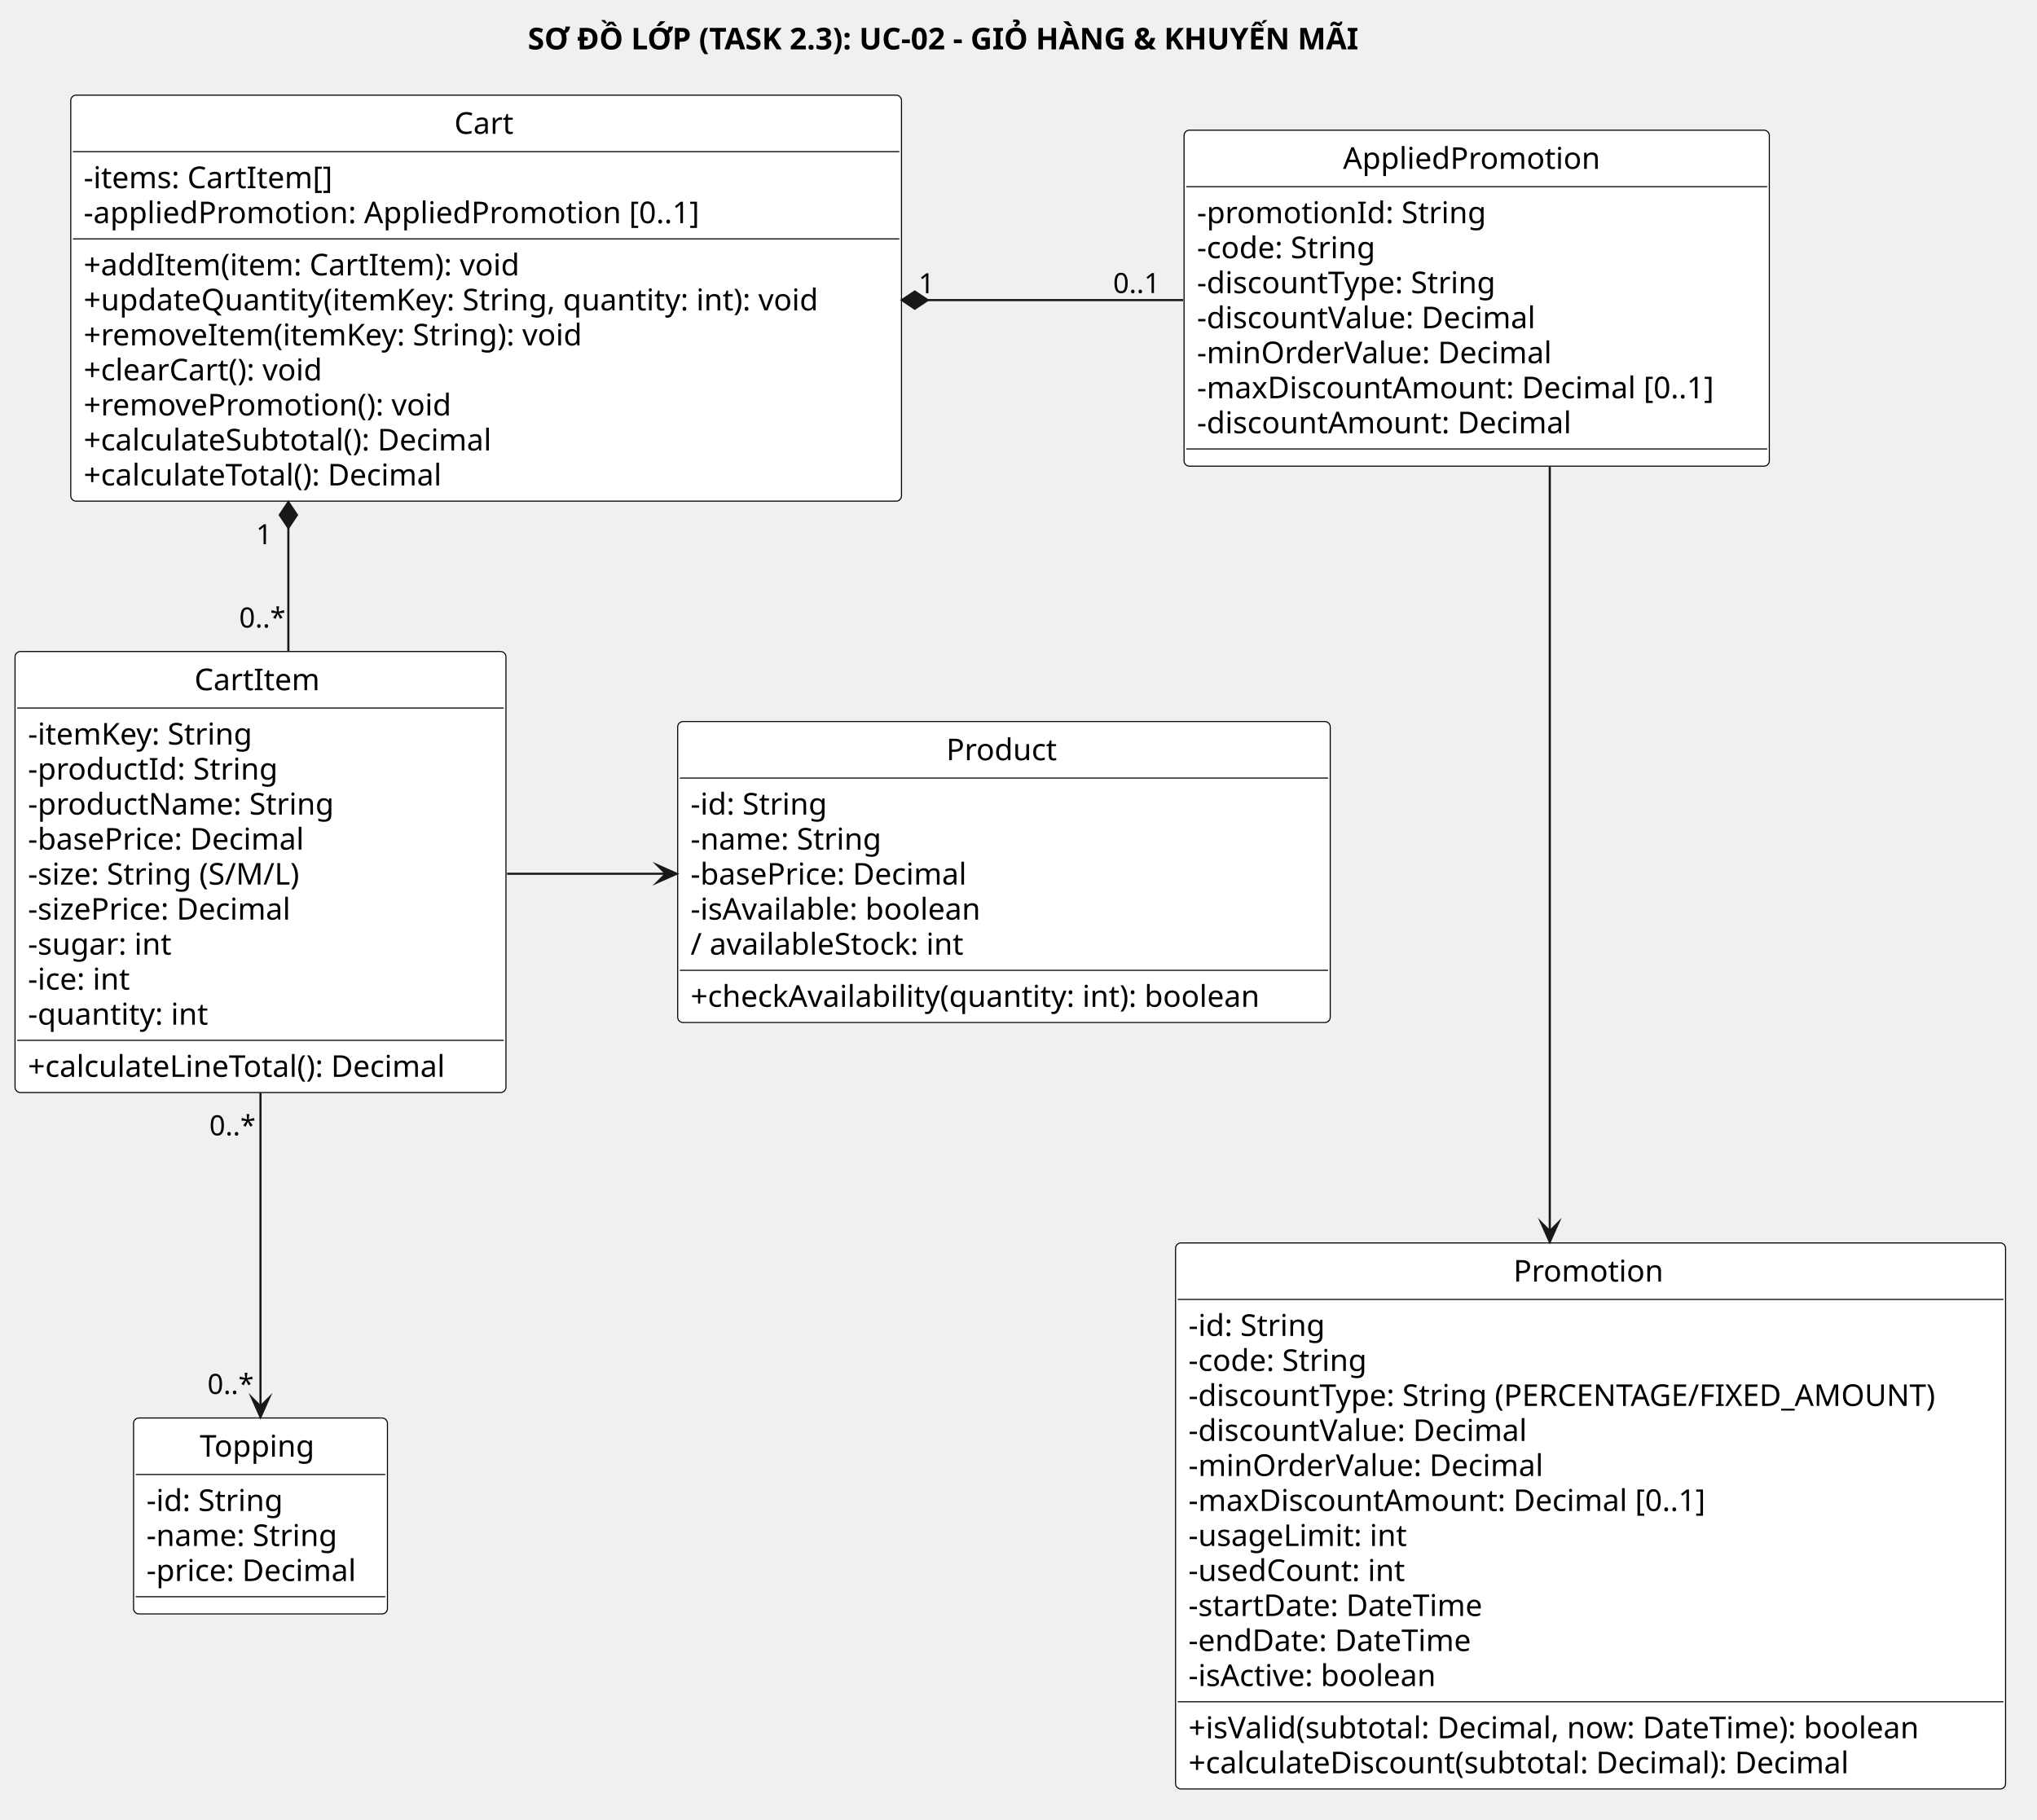
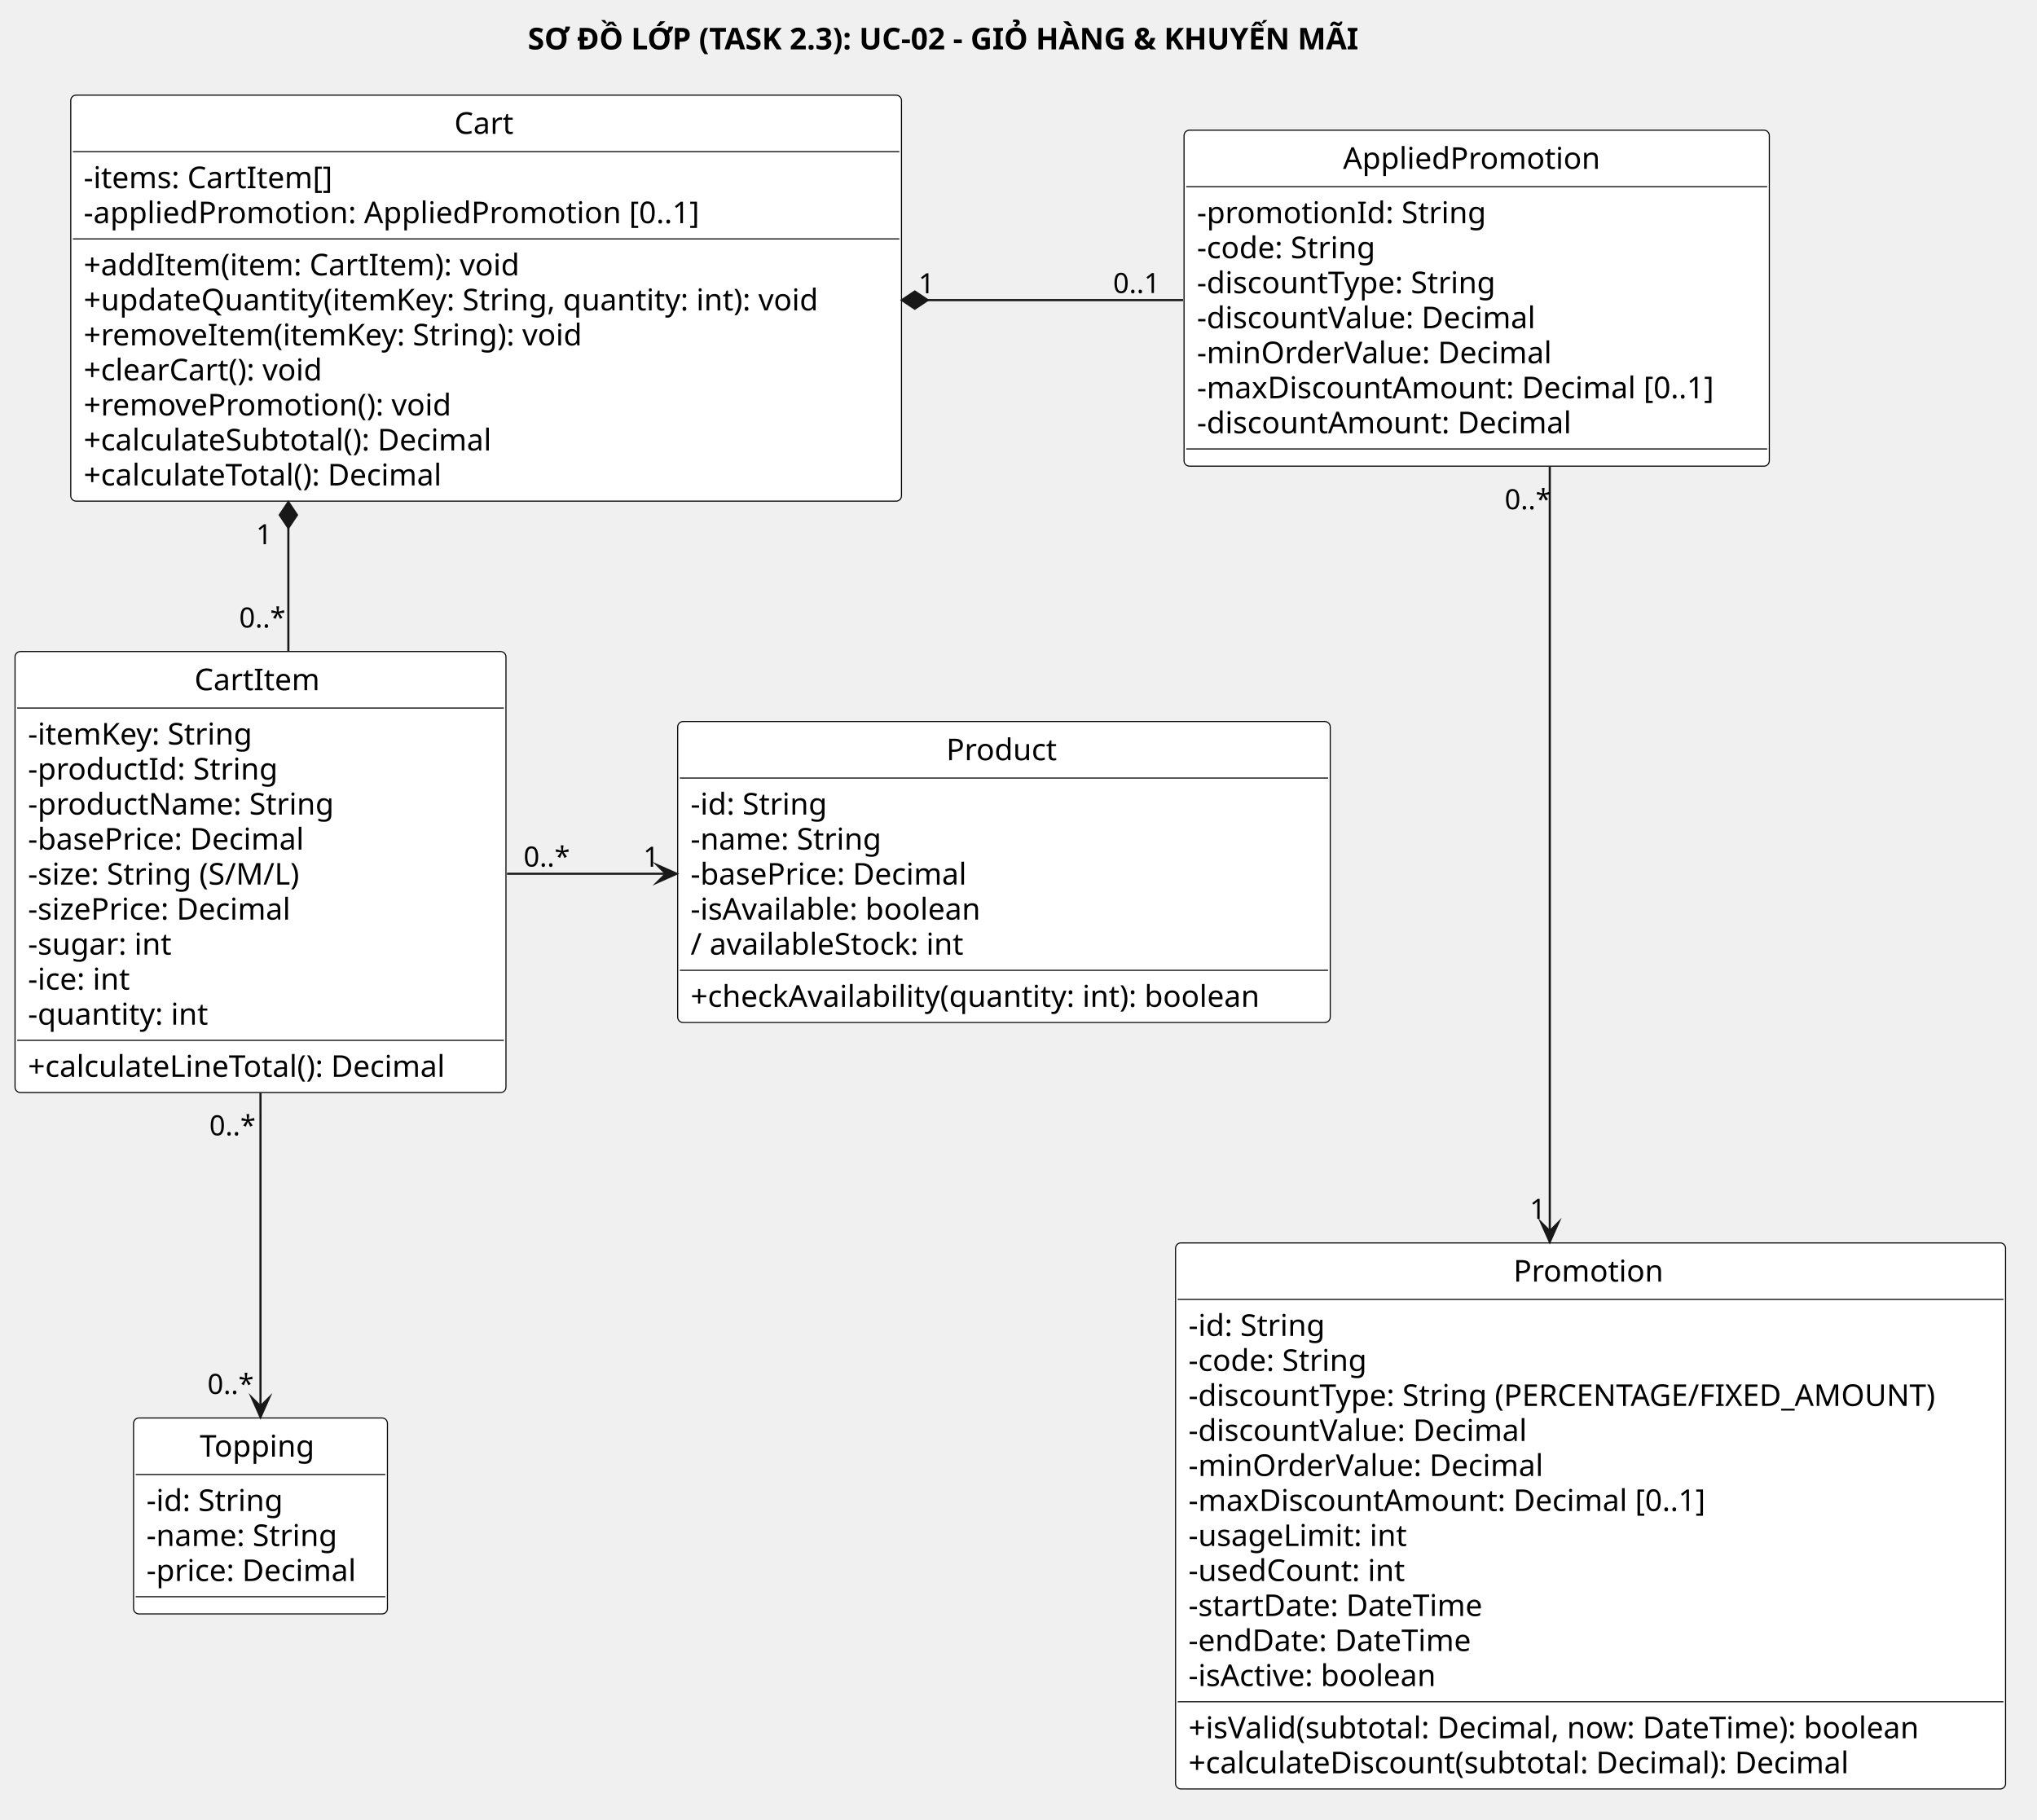
<svg xmlns="http://www.w3.org/2000/svg" version="1.1" data-diagram-type="CLASS" style="width:948px;height:847px;background:#FFFFFF;" width="948px" height="847px" viewBox="0 0 948 847" zoomAndPan="magnify" preserveAspectRatio="none" contentStyleType="text/css">
  <defs />
  <g font-family="sans-serif" lengthAdjust="spacing">
    <g class="title" data-source-line="13">
      <text x="245.624" y="22.995" fill="#000" font-size="14" textLength="450.126" font-weight="700">SƠ ĐỒ LỚP (TASK 2.3): UC-02 - GIỎ HÀNG &amp; KHUYẾN MÃI</text>
    </g>
    <g class="entity" data-qualified-name="Cart" id="ent0001" data-source-line="15">
      <rect x="32.93" y="44.297" width="386.616" height="188.969" fill="#FFF" style="stroke:#000;stroke-width:0.5;" rx="2.5" ry="2.5" />
      <text x="211.438" y="62.292" fill="#000" font-size="14" textLength="29.6">Cart</text>
      <line x1="33.93" y1="70.594" x2="418.546" y2="70.594" style="stroke:#000;stroke-width:0.5;" />
      <text x="38.93" y="87.589" fill="#000" font-size="14" textLength="125.535">-items: CartItem[]</text>
      <text x="38.93" y="103.886" fill="#000" font-size="14" textLength="304.138">-appliedPromotion: AppliedPromotion [0..1]</text>
      <line x1="33.93" y1="111.188" x2="418.546" y2="111.188" style="stroke:#000;stroke-width:0.5;" />
      <text x="38.93" y="128.183" fill="#000" font-size="14" textLength="221.936">+addItem(item: CartItem): void</text>
      <text x="38.93" y="144.479" fill="#000" font-size="14" textLength="374.616">+updateQuantity(itemKey: String, quantity: int): void</text>
      <text x="38.93" y="160.776" fill="#000" font-size="14" textLength="255.445">+removeItem(itemKey: String): void</text>
      <text x="38.93" y="177.073" fill="#000" font-size="14" textLength="125.583">+clearCart(): void</text>
      <text x="38.93" y="193.37" fill="#000" font-size="14" textLength="186.703">+removePromotion(): void</text>
      <text x="38.93" y="209.667" fill="#000" font-size="14" textLength="210.875">+calculateSubtotal(): Decimal</text>
      <text x="38.93" y="225.964" fill="#000" font-size="14" textLength="187.291">+calculateTotal(): Decimal</text>
    </g>
    <g class="entity" data-qualified-name="CartItem" id="ent0002" data-source-line="26">
      <rect x="7" y="303.267" width="228.467" height="205.266" fill="#FFF" style="stroke:#000;stroke-width:0.5;" rx="2.5" ry="2.5" />
      <text x="90.499" y="321.262" fill="#000" font-size="14" textLength="61.469">CartItem</text>
      <line x1="8" y1="329.564" x2="234.467" y2="329.564" style="stroke:#000;stroke-width:0.5;" />
      <text x="13" y="346.559" fill="#000" font-size="14" textLength="113.709">-itemKey: String</text>
      <text x="13" y="362.856" fill="#000" font-size="14" textLength="123.17">-productId: String</text>
      <text x="13" y="379.153" fill="#000" font-size="14" textLength="151.457">-productName: String</text>
      <text x="13" y="395.449" fill="#000" font-size="14" textLength="139.077">-basePrice: Decimal</text>
      <text x="13" y="411.746" fill="#000" font-size="14" textLength="136.719">-size: String (S/M/L)</text>
      <text x="13" y="428.043" fill="#000" font-size="14" textLength="132.85">-sizePrice: Decimal</text>
      <text x="13" y="444.34" fill="#000" font-size="14" textLength="71.859">-sugar: int</text>
      <text x="13" y="460.637" fill="#000" font-size="14" textLength="52.671">-ice: int</text>
      <text x="13" y="476.934" fill="#000" font-size="14" textLength="90.836">-quantity: int</text>
      <line x1="8" y1="484.236" x2="234.467" y2="484.236" style="stroke:#000;stroke-width:0.5;" />
      <text x="13" y="501.231" fill="#000" font-size="14" textLength="216.467">+calculateLineTotal(): Decimal</text>
    </g>
    <g class="entity" data-qualified-name="Topping" id="ent0003" data-source-line="38">
      <rect x="62.16" y="660.017" width="118.148" height="91.188" fill="#FFF" style="stroke:#000;stroke-width:0.5;" rx="2.5" ry="2.5" />
      <text x="92.964" y="678.012" fill="#000" font-size="14" textLength="56.54">Topping</text>
      <line x1="63.16" y1="686.314" x2="179.308" y2="686.314" style="stroke:#000;stroke-width:0.5;" />
      <text x="68.16" y="703.309" fill="#000" font-size="14" textLength="68.776">-id: String</text>
      <text x="68.16" y="719.606" fill="#000" font-size="14" textLength="95.703">-name: String</text>
      <text x="68.16" y="735.903" fill="#000" font-size="14" textLength="106.148">-price: Decimal</text>
      <line x1="63.16" y1="743.204" x2="179.308" y2="743.204" style="stroke:#000;stroke-width:0.5;" />
    </g>
    <g class="entity" data-qualified-name="AppliedPromotion" id="ent0004" data-source-line="43">
      <rect x="551.05" y="60.597" width="272.374" height="156.375" fill="#FFF" style="stroke:#000;stroke-width:0.5;" rx="2.5" ry="2.5" />
      <text x="625.03" y="78.592" fill="#000" font-size="14" textLength="124.414">AppliedPromotion</text>
      <line x1="552.05" y1="86.894" x2="822.424" y2="86.894" style="stroke:#000;stroke-width:0.5;" />
      <text x="557.05" y="103.889" fill="#000" font-size="14" textLength="141.244">-promotionId: String</text>
      <text x="557.05" y="120.186" fill="#000" font-size="14" textLength="89.763">-code: String</text>
      <text x="557.05" y="136.483" fill="#000" font-size="14" textLength="149.905">-discountType: String</text>
      <text x="557.05" y="152.779" fill="#000" font-size="14" textLength="170.406">-discountValue: Decimal</text>
      <text x="557.05" y="169.076" fill="#000" font-size="14" textLength="177.27">-minOrderValue: Decimal</text>
      <text x="557.05" y="185.373" fill="#000" font-size="14" textLength="260.374">-maxDiscountAmount: Decimal [0..1]</text>
      <text x="557.05" y="201.67" fill="#000" font-size="14" textLength="185.89">-discountAmount: Decimal</text>
      <line x1="552.05" y1="208.972" x2="822.424" y2="208.972" style="stroke:#000;stroke-width:0.5;" />
    </g>
    <g class="entity" data-qualified-name="Promotion" id="ent0005" data-source-line="52">
      <rect x="547.1" y="578.527" width="386.274" height="254.156" fill="#FFF" style="stroke:#000;stroke-width:0.5;" rx="2.5" ry="2.5" />
      <text x="704.345" y="596.522" fill="#000" font-size="14" textLength="71.784">Promotion</text>
      <line x1="548.1" y1="604.824" x2="932.374" y2="604.824" style="stroke:#000;stroke-width:0.5;" />
      <text x="553.1" y="621.819" fill="#000" font-size="14" textLength="68.776">-id: String</text>
      <text x="553.1" y="638.116" fill="#000" font-size="14" textLength="89.763">-code: String</text>
      <text x="553.1" y="654.413" fill="#000" font-size="14" textLength="374.274">-discountType: String (PERCENTAGE/FIXED_AMOUNT)</text>
      <text x="553.1" y="670.709" fill="#000" font-size="14" textLength="170.406">-discountValue: Decimal</text>
      <text x="553.1" y="687.006" fill="#000" font-size="14" textLength="177.27">-minOrderValue: Decimal</text>
      <text x="553.1" y="703.303" fill="#000" font-size="14" textLength="260.374">-maxDiscountAmount: Decimal [0..1]</text>
      <text x="553.1" y="719.6" fill="#000" font-size="14" textLength="109.423">-usageLimit: int</text>
      <text x="553.1" y="735.897" fill="#000" font-size="14" textLength="107.714">-usedCount: int</text>
      <text x="553.1" y="752.194" fill="#000" font-size="14" textLength="148.442">-startDate: DateTime</text>
      <text x="553.1" y="768.491" fill="#000" font-size="14" textLength="142.208">-endDate: DateTime</text>
      <text x="553.1" y="784.788" fill="#000" font-size="14" textLength="124.927">-isActive: boolean</text>
      <line x1="548.1" y1="792.089" x2="932.374" y2="792.089" style="stroke:#000;stroke-width:0.5;" />
      <text x="553.1" y="809.084" fill="#000" font-size="14" textLength="372.23">+isValid(subtotal: Decimal, now: DateTime): boolean</text>
      <text x="553.1" y="825.381" fill="#000" font-size="14" textLength="336.998">+calculateDiscount(subtotal: Decimal): Decimal</text>
    </g>
    <g class="entity" data-qualified-name="Product" id="ent0006" data-source-line="67">
      <rect x="315.39" y="335.857" width="303.696" height="140.078" fill="#FFF" style="stroke:#000;stroke-width:0.5;" rx="2.5" ry="2.5" />
      <text x="440.383" y="353.852" fill="#000" font-size="14" textLength="53.71">Product</text>
      <line x1="316.39" y1="362.154" x2="618.086" y2="362.154" style="stroke:#000;stroke-width:0.5;" />
      <text x="321.39" y="379.149" fill="#000" font-size="14" textLength="68.776">-id: String</text>
      <text x="321.39" y="395.446" fill="#000" font-size="14" textLength="95.703">-name: String</text>
      <text x="321.39" y="411.743" fill="#000" font-size="14" textLength="139.077">-basePrice: Decimal</text>
      <text x="321.39" y="428.039" fill="#000" font-size="14" textLength="145.564">-isAvailable: boolean</text>
      <text x="321.39" y="444.336" fill="#000" font-size="14" textLength="138.523">/ availableStock: int</text>
      <line x1="316.39" y1="451.638" x2="618.086" y2="451.638" style="stroke:#000;stroke-width:0.5;" />
      <text x="321.39" y="468.633" fill="#000" font-size="14" textLength="291.696">+checkAvailability(quantity: int): boolean</text>
    </g>
    <g class="link" data-entity-1="ent0001" data-entity-2="ent0002" id="lnk7" data-source-line="76" data-link-type="composition">
      <path d="M134.2,245.707 C134.2,268.197 134.2,280.297 134.2,303.117" style="stroke:#181818;stroke-width:1;" fill="none" id="Cart-backto-CartItem" codeLine="76" />
      <polygon points="134.2,233.707,130.2,239.707,134.2,245.707,138.2,239.707,134.2,233.707" fill="#181818" style="stroke:#181818;stroke-width:1;stroke-linejoin:miter;stroke-miterlimit:10;" />
      <text x="119.157" y="253.301" fill="#000" font-size="13">1</text>
      <text x="111.309" y="292.09" fill="#000" font-size="13" textLength="23.036">0..*</text>
    </g>
    <g class="link" data-entity-1="ent0001" data-entity-2="ent0004" id="lnk8" data-source-line="77" data-link-type="composition">
      <path d="M431.74,139.687 C475.72,139.687 509.55,139.687 550.59,139.687" style="stroke:#181818;stroke-width:1;" fill="none" id="Cart-backto-AppliedPromotion" codeLine="77" />
      <polygon points="419.74,139.687,425.74,143.687,431.74,139.687,425.74,135.687,419.74,139.687" fill="#181818" style="stroke:#181818;stroke-width:1;stroke-linejoin:miter;stroke-miterlimit:10;" />
      <text x="427.46" y="136.499" fill="#000" font-size="13">1</text>
      <text x="518.02" y="136.376" fill="#000" font-size="13" textLength="24.807">0..1</text>
    </g>
    <g class="link" data-entity-1="ent0002" data-entity-2="ent0003" id="lnk9" data-source-line="78" data-link-type="dependency">
      <path d="M121.23,508.627 C121.23,559.967 121.23,614.527 121.23,654.597" style="stroke:#181818;stroke-width:1;" fill="none" id="CartItem-to-Topping" codeLine="78" />
      <polygon points="121.23,659.597,125.23,650.597,121.23,654.597,117.23,650.597,121.23,659.597" fill="#181818" style="stroke:#181818;stroke-width:1;stroke-linejoin:miter;stroke-miterlimit:10;" />
      <text x="97.422" y="528.449" fill="#000" font-size="13" textLength="23.036">0..*</text>
      <text x="96.543" y="648.814" fill="#000" font-size="13" textLength="23.036">0..*</text>
    </g>
    <g class="link" data-entity-1="ent0002" data-entity-2="ent0006" id="lnk10" data-source-line="79" data-link-type="dependency">
      <path d="M235.97,406.687 C261.24,406.687 283.4,406.687 309.9,406.687" style="stroke:#181818;stroke-width:1;" fill="none" id="CartItem-to-Product" codeLine="79" />
      <polygon points="314.9,406.687,305.9,402.687,309.9,406.687,305.9,410.687,314.9,406.687" fill="#181818" style="stroke:#181818;stroke-width:1;stroke-linejoin:miter;stroke-miterlimit:10;" />
+       <text x="243.664" y="403.349" fill="#000" font-size="13" textLength="23.036">0..*</text>
+       <text x="299.334" y="403.432" fill="#000" font-size="13">1</text>
    </g>
    <g class="link" data-entity-1="ent0004" data-entity-2="ent0005" id="lnk11" data-source-line="80" data-link-type="dependency">
      <path d="M721.25,217.297 C721.25,310.537 721.25,462.327 721.25,573.057" style="stroke:#181818;stroke-width:1;" fill="none" id="AppliedPromotion-to-Promotion" codeLine="80" />
      <polygon points="721.25,578.057,725.25,569.057,721.25,573.057,717.25,569.057,721.25,578.057" fill="#181818" style="stroke:#181818;stroke-width:1;stroke-linejoin:miter;stroke-miterlimit:10;" />
+       <text x="700.257" y="237.03" fill="#000" font-size="13" textLength="23.036">0..*</text>
+       <text x="711.929" y="567.32" fill="#000" font-size="13">1</text>
    </g>
  </g>
</svg>
